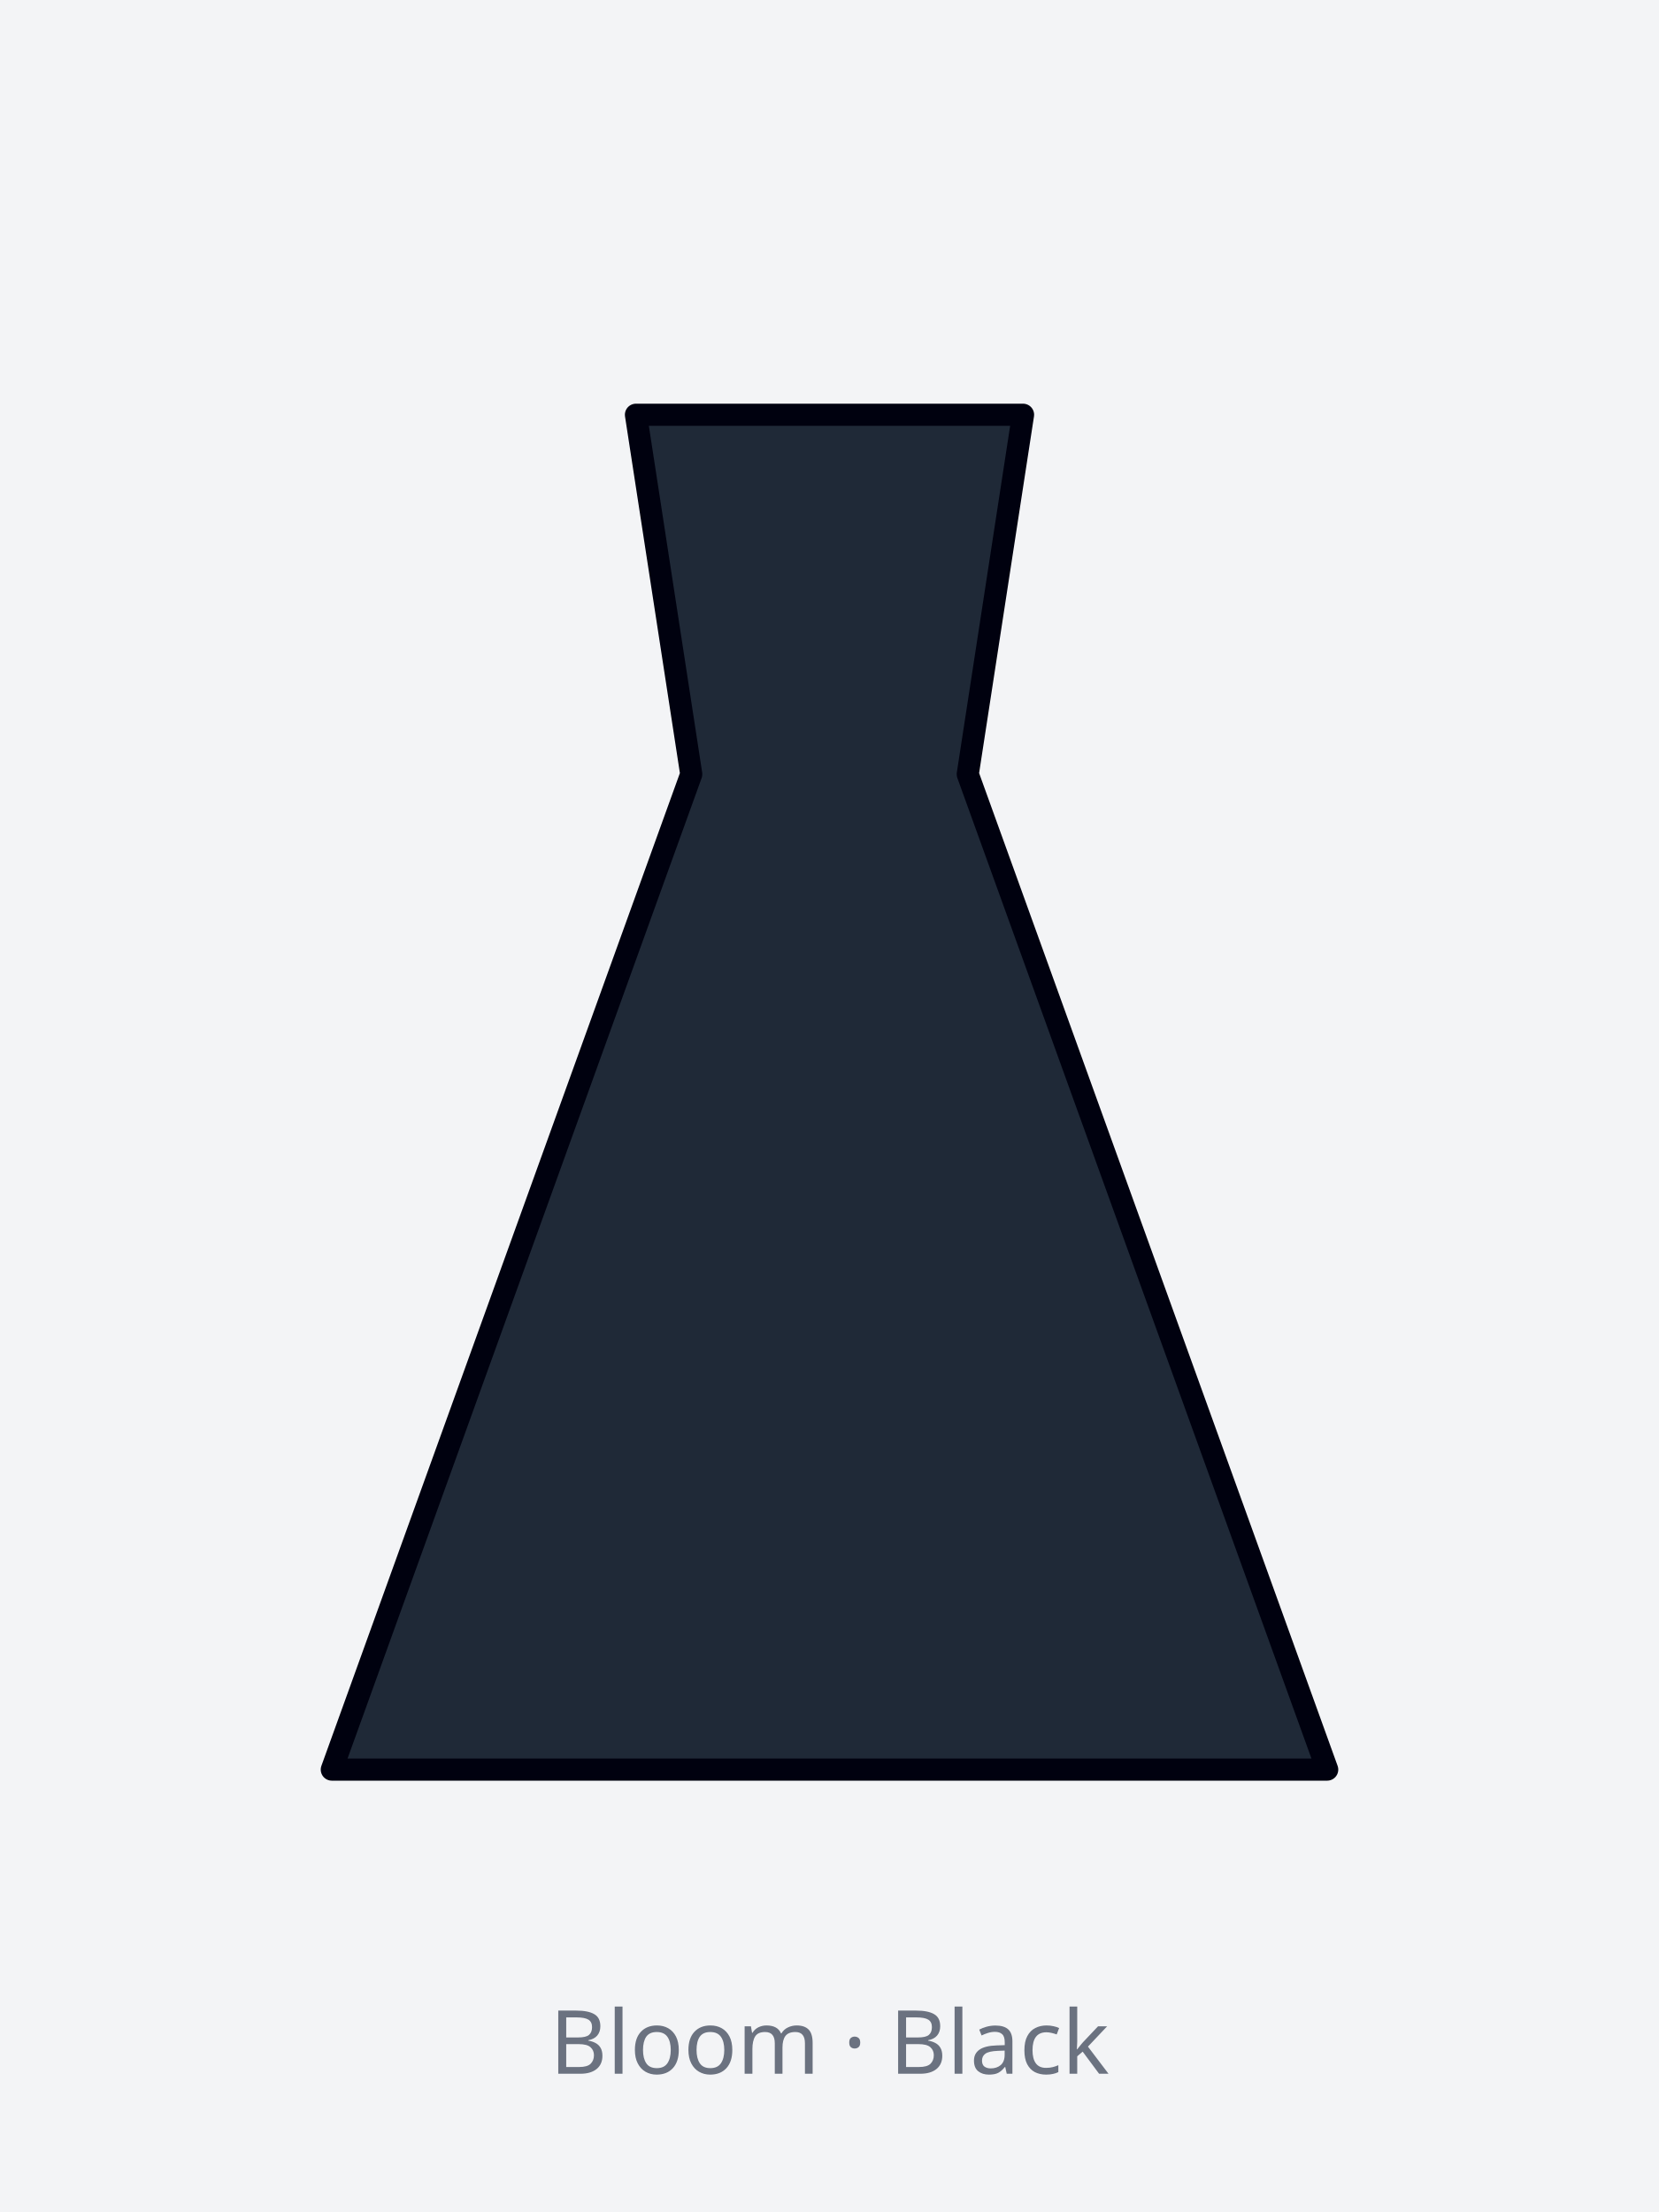
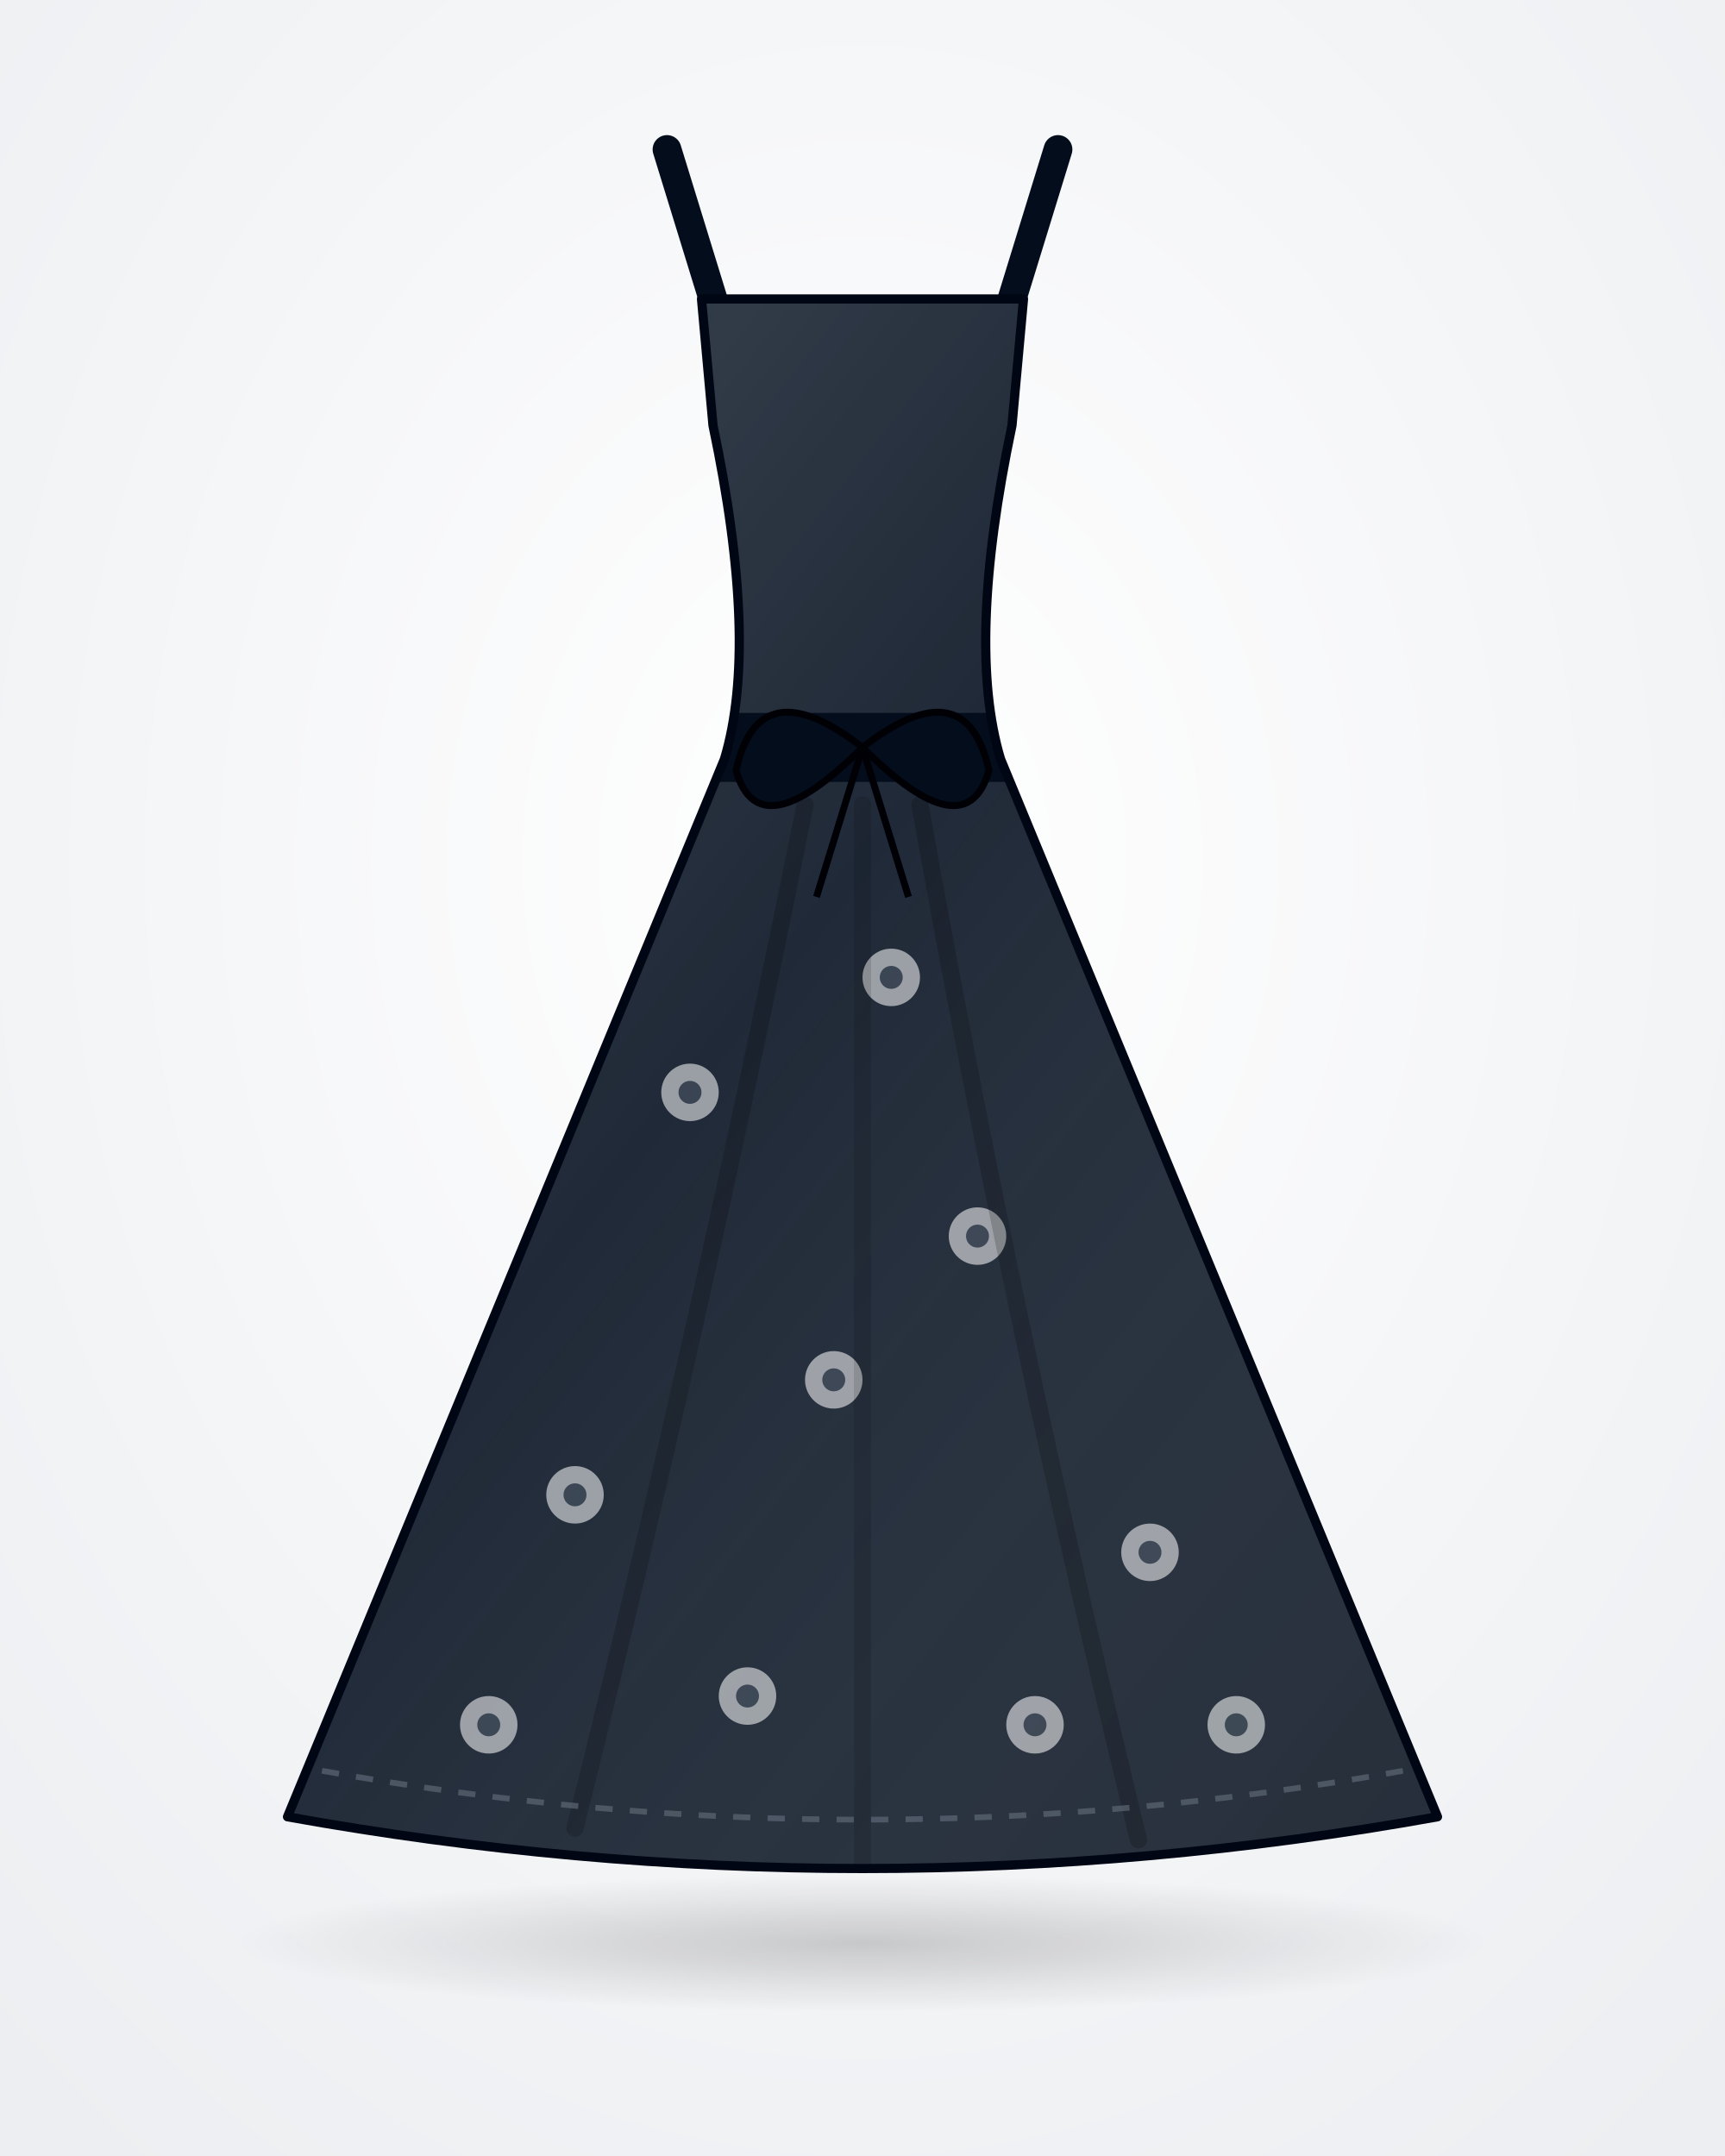
- <svg xmlns="http://www.w3.org/2000/svg" viewBox="0 0 300 400" width="600" height="800">
-   <rect width="300" height="400" fill="#f3f4f6" />
-   <g transform="translate(0,50) ">
-     <path d="M115 25 L185 25 L175 90 L240 270 L60 270 L125 90 Z" fill="#1f2937" stroke="#00010f" stroke-width="4" stroke-linejoin="round" fill-rule="evenodd" />
+ <svg xmlns="http://www.w3.org/2000/svg" viewBox="0 0 300 375" width="600" height="750">
+   <defs>
+     <radialGradient id="bg" cx="50%" cy="40%" r="75%">
+       <stop offset="0" stop-color="#ffffff" />
+       <stop offset="1" stop-color="#eceef1" />
+     </radialGradient>
+     <linearGradient id="light" x1="0" x2="1" y1="0" y2="1">
+       <stop offset="0" stop-color="#ffffff" stop-opacity="0.22" />
+       <stop offset="0.45" stop-color="#ffffff" stop-opacity="0" />
+       <stop offset="1" stop-color="#000000" stop-opacity="0.22" />
+     </linearGradient>
+     <linearGradient id="metal" x1="0" x2="1" y1="0" y2="1">
+       <stop offset="0" stop-color="#f4f4f5" />
+       <stop offset="0.5" stop-color="#a1a1aa" />
+       <stop offset="1" stop-color="#e4e4e7" />
+     </linearGradient>
+     <radialGradient id="floor" cx="50%" cy="50%" r="50%">
+       <stop offset="0" stop-color="#000" stop-opacity="0.18" />
+       <stop offset="1" stop-color="#000" stop-opacity="0" />
+     </radialGradient>
+   </defs>
+   <rect width="300" height="375" fill="url(#bg)" />
+   <ellipse cx="150" cy="338" rx="110" ry="12" fill="url(#floor)" />
+   <path d="M124 52 L116 26 M176 52 L184 26" stroke="#030d1b" stroke-width="5" stroke-linecap="round" />
+   <clipPath id="clip38">
+     <path d="M122 52 L178 52 L176 74 Q168 112 174 132 L250 316 Q150 334 50 316 L126 132 Q132 112 124 74 Z" />
+   </clipPath>
+   <path d="M122 52 L178 52 L176 74 Q168 112 174 132 L250 316 Q150 334 50 316 L126 132 Q132 112 124 74 Z" fill="#1f2937" />
+   <g clip-path="url(#clip38)">
+     <rect x="0" y="0" width="300" height="375" fill="url(#light)" />
+     <g opacity="0.55">
+       <circle cx="120" cy="190" r="5" fill="#fff" />
+       <circle cx="120" cy="190" r="2" fill="#515b69" />
+     </g>
+     <g opacity="0.55">
+       <circle cx="170" cy="215" r="5" fill="#fff" />
+       <circle cx="170" cy="215" r="2" fill="#515b69" />
+     </g>
+     <g opacity="0.55">
+       <circle cx="100" cy="260" r="5" fill="#fff" />
+       <circle cx="100" cy="260" r="2" fill="#515b69" />
+     </g>
+     <g opacity="0.55">
+       <circle cx="145" cy="240" r="5" fill="#fff" />
+       <circle cx="145" cy="240" r="2" fill="#515b69" />
+     </g>
+     <g opacity="0.55">
+       <circle cx="200" cy="270" r="5" fill="#fff" />
+       <circle cx="200" cy="270" r="2" fill="#515b69" />
+     </g>
+     <g opacity="0.55">
+       <circle cx="130" cy="295" r="5" fill="#fff" />
+       <circle cx="130" cy="295" r="2" fill="#515b69" />
+     </g>
+     <g opacity="0.55">
+       <circle cx="180" cy="300" r="5" fill="#fff" />
+       <circle cx="180" cy="300" r="2" fill="#515b69" />
+     </g>
+     <g opacity="0.55">
+       <circle cx="155" cy="170" r="5" fill="#fff" />
+       <circle cx="155" cy="170" r="2" fill="#515b69" />
+     </g>
+     <g opacity="0.55">
+       <circle cx="215" cy="300" r="5" fill="#fff" />
+       <circle cx="215" cy="300" r="2" fill="#515b69" />
+     </g>
+     <g opacity="0.55">
+       <circle cx="85" cy="300" r="5" fill="#fff" />
+       <circle cx="85" cy="300" r="2" fill="#515b69" />
+     </g>
+     <path d="M140 140 Q122 230 100 318" fill="none" stroke="#000000" stroke-width="3" stroke-linecap="round" opacity="0.18" />
+     <path d="M160 140 Q176 230 198 320" fill="none" stroke="#000000" stroke-width="3" stroke-linecap="round" opacity="0.18" />
+     <path d="M150 140 L150 324" fill="none" stroke="#000000" stroke-width="3" stroke-linecap="round" opacity="0.12" />
+     <rect x="100" y="124" width="100" height="12" fill="#030d1b" />
+     <path d="M56 308 Q150 325 244 308" fill="none" stroke="#656f7d" stroke-width="1" stroke-dasharray="3 3" opacity="0.6" />
  </g>
-   <text x="150" y="375" text-anchor="middle" font-family="sans-serif" font-size="16" fill="#6b7280">Bloom · Black</text>
+   <path d="M122 52 L178 52 L176 74 Q168 112 174 132 L250 316 Q150 334 50 316 L126 132 Q132 112 124 74 Z" fill="none" stroke="#000614" stroke-width="1.6" stroke-linejoin="round" />
+   <path d="M150 130 q-18 -14 -22 4 q4 14 22 -4 q18 -14 22 4 q-4 14 -22 -4 Z M150 130 l-8 26 M150 130 l8 26" fill="#030d1b" stroke="#000005" stroke-width="1.2" />
</svg>
